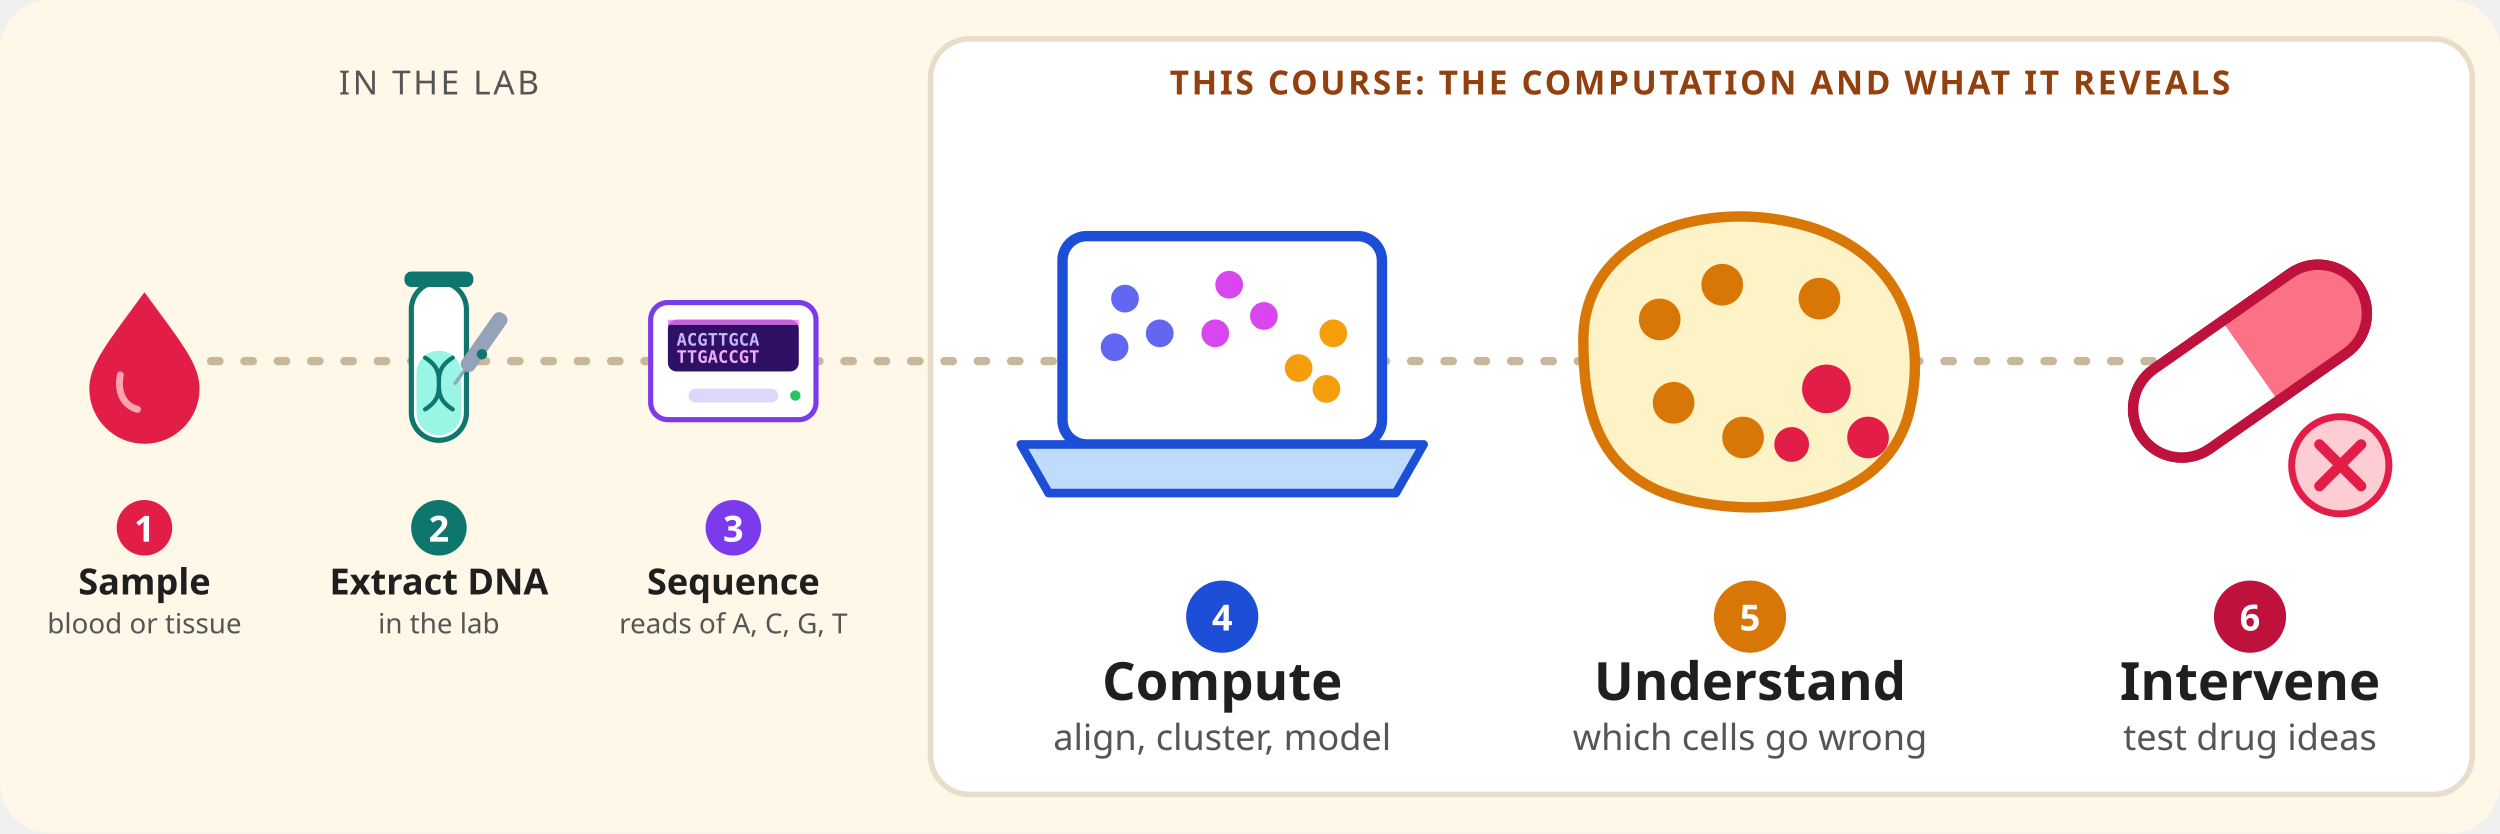
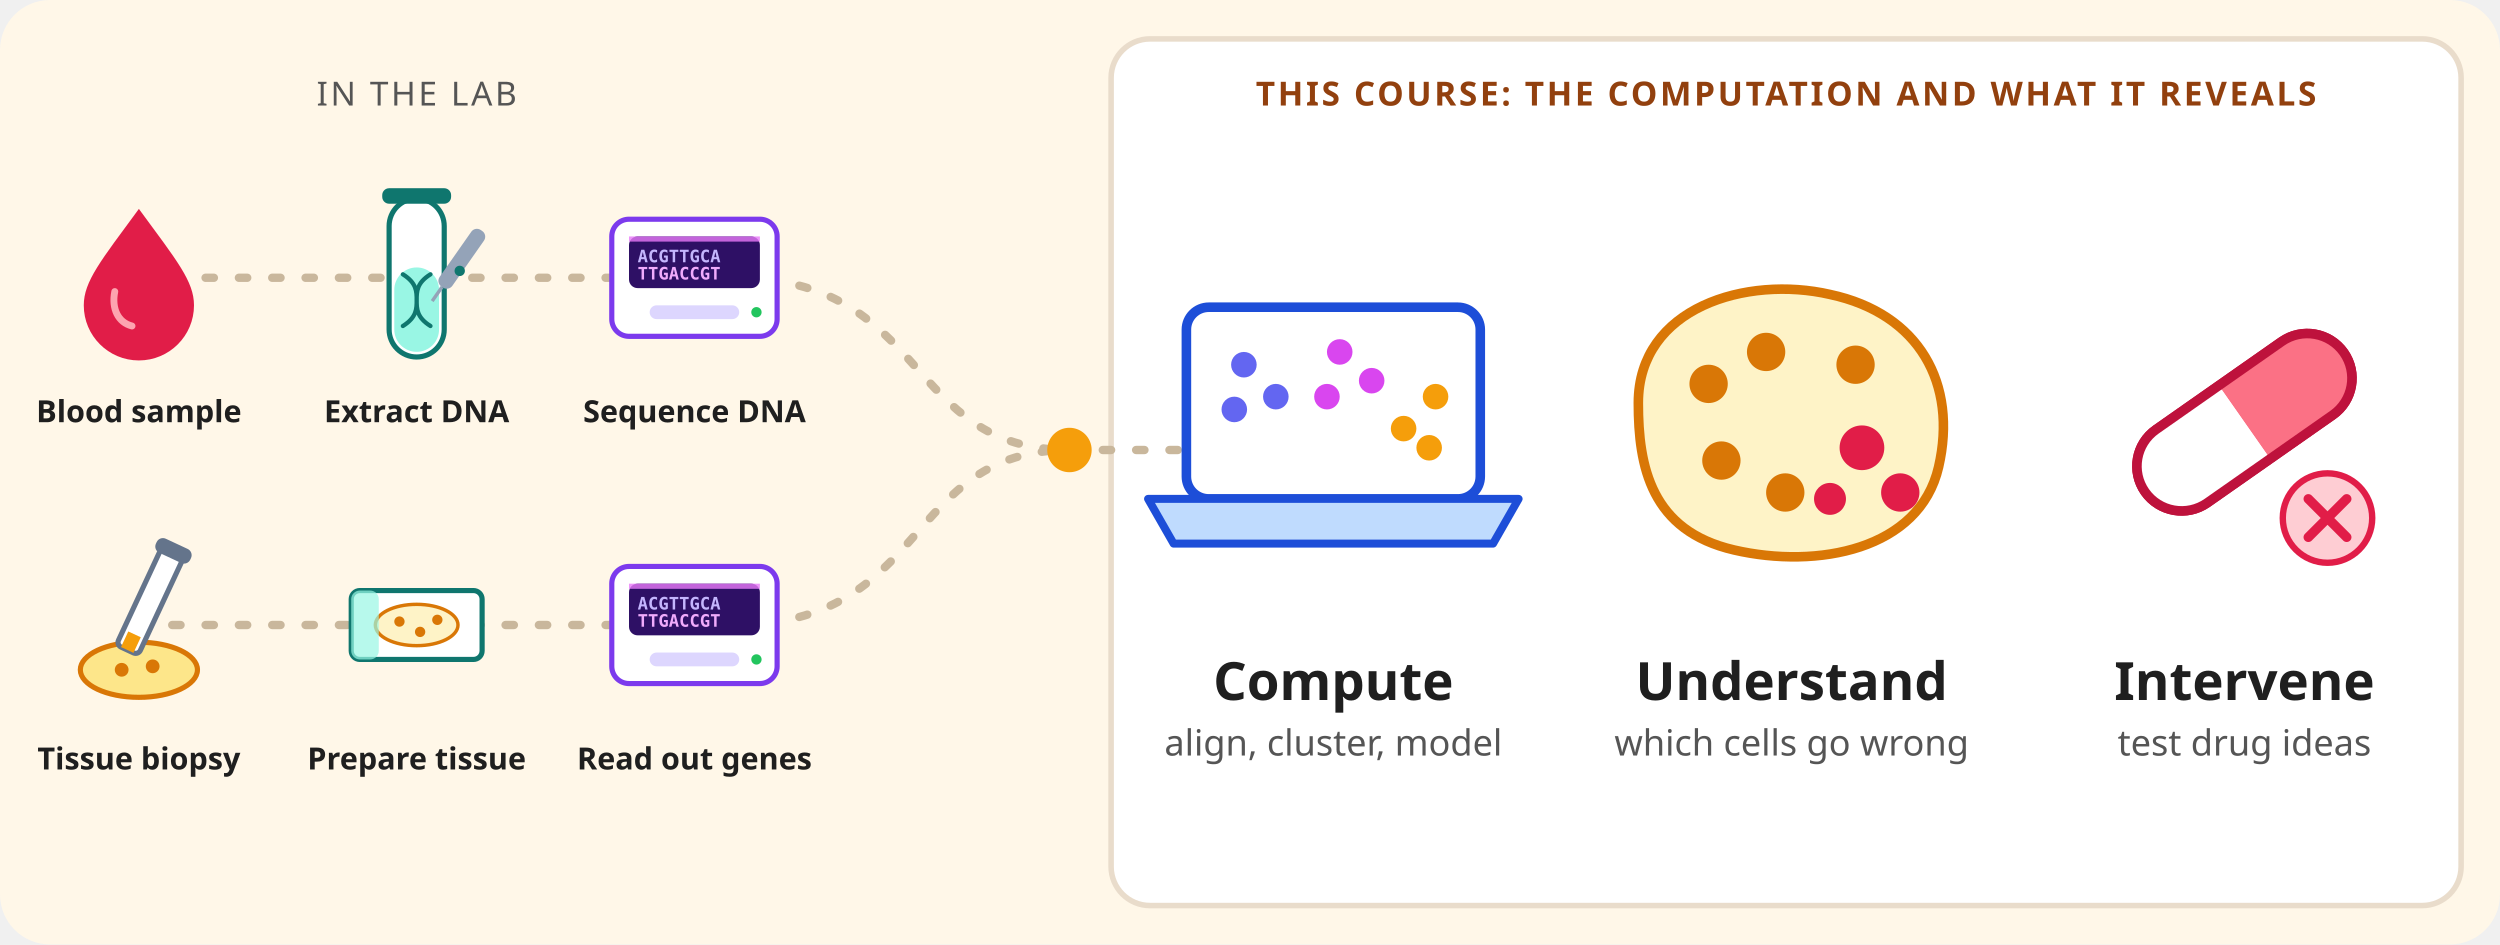
- <svg xmlns="http://www.w3.org/2000/svg" viewBox="0 0 900 300" role="img" aria-label="From a biological sample, to DNA extraction, to sequencing, to computation, to understanding disease, to drug response">
+ <svg xmlns="http://www.w3.org/2000/svg" viewBox="0 0 900 340" role="img" aria-label="A blood sample and a tissue biopsy are processed and sequenced, then merge into computation, understanding disease and drug response">
  <style>
.lbl{font:700 15px system-ui,sans-serif;fill:#1f1f1f;text-anchor:middle}
.sub{font:12px system-ui,sans-serif;fill:#555;text-anchor:middle}
.num{font:800 13px system-ui,sans-serif;fill:#fff;text-anchor:middle}
.path{fill:none;stroke:#c9b79c;stroke-width:3;stroke-dasharray:3 9;stroke-linecap:round;animation:flow 1.2s linear infinite}
.glow{opacity:0;animation:glow 9s linear infinite}
.dna{fill:none;stroke-width:2.5;stroke-linecap:round}
.mono{font:700 10px ui-monospace,Menlo,monospace}
.scan{animation:scan 2s ease-in-out infinite alternate}
.pulse{animation:pulse 1.5s ease-in-out infinite;transform-box:fill-box;transform-origin:center}
@keyframes flow{to{stroke-dashoffset:-12}}
@keyframes glow{0%,2%{opacity:0}6%,14%{opacity:.35}18%,100%{opacity:0}}
@keyframes scan{from{transform:translateY(0)}to{transform:translateY(20px)}}
@keyframes pulse{50%{transform:scale(1.35)}}
@media (prefers-reduced-motion:reduce){.path,.glow,.scan,.pulse{animation:none}.glow{opacity:.2}}
</style>
-   <rect width="900" height="300" rx="18" fill="#fff7e8" />
-   <rect x="335" y="14" width="555" height="272" rx="14" fill="#fff" stroke="#e9dccb" stroke-width="2" />
-   <text class="sub" x="612" y="34" style="font-weight:700;letter-spacing:.08em;fill:#92400e">THIS COURSE: THE COMPUTATION AND WHAT IT REVEALS</text>
-   <text class="sub" x="158" y="34" style="letter-spacing:.08em">IN THE LAB</text>
-   <path class="path" d="M52 130 L158 130 L264 130 C320 130 360 130 440 130 S560 130 630 130 S740 130 810 130" />
+   <rect width="900" height="340" rx="18" fill="#fff7e8" />
+   <rect x="400" y="14" width="486" height="312" rx="14" fill="#fff" stroke="#e9dccb" stroke-width="2" />
+   <text class="sub" x="643" y="38" style="font-weight:700;letter-spacing:.08em;fill:#92400e">THIS COURSE: THE COMPUTATION AND WHAT IT REVEALS</text>
+   <text class="sub" x="150" y="38" style="letter-spacing:.08em">IN THE LAB</text>
+   <path class="path" d="M50 100 H264" />
+   <path class="path" d="M50 225 H264" />
+   <path class="path" d="M264 100 C335 100 325 162 385 162" />
+   <path class="path" d="M264 225 C335 225 325 162 385 162" />
+   <path class="path" d="M385 162 H480" />
+   <circle cx="385" cy="162" r="8" fill="#f59e0b" />
  <g fill="#f59e0b">
-     <circle class="glow" cx="52" cy="130" r="38" style="animation-delay:0.0s" />
-     <circle class="glow" cx="158" cy="130" r="38" style="animation-delay:1.5s" />
-     <circle class="glow" cx="264" cy="130" r="38" style="animation-delay:3.0s" />
-     <circle class="glow" cx="440" cy="130" r="74" style="animation-delay:4.5s" />
-     <circle class="glow" cx="630" cy="130" r="74" style="animation-delay:6.0s" />
-     <circle class="glow" cx="810" cy="130" r="74" style="animation-delay:7.5s" />
+     <circle class="glow" cx="50" cy="100" r="38" style="animation-delay:0.0s" />
+     <circle class="glow" cx="150" cy="100" r="38" style="animation-delay:1.5s" />
+     <circle class="glow" cx="250" cy="100" r="38" style="animation-delay:3.0s" />
+     <circle class="glow" cx="50" cy="225" r="38" style="animation-delay:0.0s" />
+     <circle class="glow" cx="150" cy="225" r="38" style="animation-delay:1.5s" />
+     <circle class="glow" cx="250" cy="225" r="38" style="animation-delay:3.0s" />
+     <circle class="glow" cx="480" cy="152" r="70" style="animation-delay:4.5s" />
+     <circle class="glow" cx="645" cy="152" r="70" style="animation-delay:6.0s" />
+     <circle class="glow" cx="808" cy="152" r="70" style="animation-delay:7.5s" />
  </g>
-   <g transform="translate(52 130) scale(0.62)">
+   <g transform="translate(50 100) scale(.62)">
    <path d="M0-40C22-10 32 2 32 16A32 32 0 0 1-32 16C-32 2-22-10 0-40Z" fill="#e11d48" />
    <path d="M-14 8C-16 18-12 26-4 28" fill="none" stroke="#fda4af" stroke-width="4" stroke-linecap="round" />
  </g>
-   <g transform="translate(158 130) scale(0.62)">
+   <text class="lbl" x="50" y="152" style="font-size:11px">Blood sample</text>
+   <g transform="translate(150 100) scale(.62)">
    <rect x="-16" y="-46" width="32" height="92" rx="16" fill="#fff" stroke="#0f766e" stroke-width="3" />
    <rect x="-13" y="-6" width="26" height="49" rx="13" fill="#99f6e4" />
    <path class="dna" stroke="#0f766e" d="M-8 -2C8 8-8 18 8 28M8 -2C-8 8 8 18-8 28" />
    <rect x="-20" y="-52" width="40" height="9" rx="4" fill="#0f766e" />
    <g transform="translate(34 -30) rotate(35)">
      <rect width="9" height="40" rx="4" fill="#94a3b8" />
      <path d="M4.5 40v10" stroke="#94a3b8" stroke-width="2" />
    </g>
    <circle class="pulse" cx="25" cy="-4" r="3" fill="#0f766e" />
  </g>
-   <g transform="translate(264 130) scale(0.62)">
+   <text class="lbl" x="150" y="152" style="font-size:11px">Extract DNA</text>
+   <g transform="translate(250 100) scale(.62)">
    <rect x="-48" y="-34" width="96" height="68" rx="10" fill="#fff" stroke="#7c3aed" stroke-width="3" />
    <rect x="-38" y="-24" width="76" height="30" rx="5" fill="#2e1065" />
    <g class="mono" fill="#c4b5fd">
      <text x="-33" y="-9">ACGTTGCA</text>
      <text x="-33" y="1" fill="#f0abfc">TTGACCGT</text>
    </g>
    <rect x="-38" y="-24" width="76" height="3" fill="#e879f9" class="scan" opacity=".8" />
    <rect x="-26" y="16" width="52" height="8" rx="4" fill="#ddd6fe" />
    <circle cx="36" cy="20" r="3" fill="#22c55e" />
  </g>
-   <g transform="translate(440 130) scale(1.25)">
+   <text class="lbl" x="250" y="152" style="font-size:11px">Sequence DNA</text>
+   <g transform="translate(50 225) scale(.62)">
+     <ellipse cx="0" cy="26" rx="34" ry="16" fill="#fde68a" stroke="#d97706" stroke-width="3" />
+     <circle cx="-10" cy="26" r="4" fill="#d97706" />
+     <circle cx="8" cy="24" r="4" fill="#d97706" />
+     <g transform="rotate(25)">
+       <rect x="-7" y="-46" width="14" height="62" rx="3" fill="#fff" stroke="#64748b" stroke-width="3" />
+       <rect x="-11" y="-52" width="22" height="9" rx="4" fill="#64748b" />
+       <rect x="-4" y="6" width="8" height="10" fill="#f59e0b" />
+     </g>
+   </g>
+   <text class="lbl" x="50" y="277" style="font-size:11px">Tissue biopsy</text>
+   <g transform="translate(150 225) scale(.62)">
+     <rect x="-38" y="-20" width="76" height="40" rx="5" fill="#fff" stroke="#0f766e" stroke-width="3" />
+     <ellipse cx="0" cy="0" rx="24" ry="12" fill="#fef3c7" stroke="#d97706" stroke-width="2" />
+     <g fill="#d97706">
+       <circle cx="-10" cy="-2" r="3" />
+       <circle cx="2" cy="4" r="3" />
+       <circle cx="12" cy="-3" r="3" />
+     </g>
+     <rect x="-38" y="-20" width="16" height="40" rx="5" fill="#99f6e4" opacity=".7" />
+   </g>
+   <text class="lbl" x="150" y="277" style="font-size:11px">Prepare tissue</text>
+   <g transform="translate(250 225) scale(.62)">
+     <rect x="-48" y="-34" width="96" height="68" rx="10" fill="#fff" stroke="#7c3aed" stroke-width="3" />
+     <rect x="-38" y="-24" width="76" height="30" rx="5" fill="#2e1065" />
+     <g class="mono" fill="#c4b5fd">
+       <text x="-33" y="-9">ACGTTGCA</text>
+       <text x="-33" y="1" fill="#f0abfc">TTGACCGT</text>
+     </g>
+     <rect x="-38" y="-24" width="76" height="3" fill="#e879f9" class="scan" opacity=".8" />
+     <rect x="-26" y="16" width="52" height="8" rx="4" fill="#ddd6fe" />
+     <circle cx="36" cy="20" r="3" fill="#22c55e" />
+   </g>
+   <text class="lbl" x="250" y="277" style="font-size:11px">Read out genes</text>
+   <g transform="translate(480 152) scale(1.15)">
    <rect x="-46" y="-36" width="92" height="60" rx="7" fill="#fff" stroke="#1d4ed8" stroke-width="3" />
    <g fill="#6366f1">
      <circle cx="-28" cy="-18" r="4" />
      <circle cx="-18" cy="-8" r="4" />
      <circle cx="-31" cy="-4" r="4" />
    </g>
    <g fill="#d946ef">
      <circle cx="2" cy="-22" r="4" />
      <circle cx="12" cy="-13" r="4" />
      <circle cx="-2" cy="-8" r="4" />
    </g>
    <g fill="#f59e0b">
      <circle cx="22" cy="2" r="4" />
      <circle cx="32" cy="-8" r="4" />
      <circle cx="30" cy="8" r="4" />
    </g>
    <path d="M-58 24H58L50 38H-50Z" fill="#bfdbfe" stroke="#1d4ed8" stroke-width="2.5" stroke-linejoin="round" />
  </g>
-   <g transform="translate(630 130) scale(1.25)">
+   <text class="lbl" x="480" y="252" style="font-size:19px">Compute</text>
+   <text class="sub" x="480" y="272" style="font-size:13px">align, cluster, model</text>
+   <g transform="translate(645 152) scale(1.15)">
    <path d="M-48-6C-48-36-14-46 12-40C40-34 52-12 46 14C40 40 8 46-18 40C-44 34-48 14-48-6Z" fill="#fef3c7" stroke="#d97706" stroke-width="3" />
    <g fill="#d97706">
      <circle cx="-26" cy="-12" r="6" />
      <circle cx="-8" cy="-22" r="6" />
      <circle cx="-22" cy="12" r="6" />
      <circle cx="-2" cy="22" r="6" />
      <circle cx="20" cy="-18" r="6" />
    </g>
    <g fill="#e11d48">
      <circle class="pulse" cx="22" cy="8" r="7" />
      <circle class="pulse" cx="34" cy="22" r="6" style="animation-delay:.4s" />
      <circle class="pulse" cx="12" cy="24" r="5" style="animation-delay:.8s" />
    </g>
  </g>
-   <g transform="translate(810 130) scale(1.25)">
+   <text class="lbl" x="645" y="252" style="font-size:19px">Understand</text>
+   <text class="sub" x="645" y="272" style="font-size:13px">which cells go wrong</text>
+   <g transform="translate(808 152) scale(1.15)">
    <g transform="rotate(-35)">
      <rect x="-38" y="-14" width="76" height="28" rx="14" fill="#fff" stroke="#be123c" stroke-width="3" />
      <path d="M0-14H24A14 14 0 0 1 24 14H0Z" fill="#fb7185" />
      <path d="M-38 0a14 14 0 0 1 14-14H0V14H-24A14 14 0 0 1-38 0Z" fill="#fff" />
      <rect x="-38" y="-14" width="76" height="28" rx="14" fill="none" stroke="#be123c" stroke-width="3" />
    </g>
    <g transform="translate(26 30)">
      <circle r="14" fill="#fecdd3" stroke="#e11d48" stroke-width="2" />
      <path d="M-6-6L6 6M6-6L-6 6" stroke="#e11d48" stroke-width="3" stroke-linecap="round" />
    </g>
  </g>
-   <g transform="translate(52 190)">
-     <circle r="10" fill="#e11d48" />
-     <text class="num" y="5">1</text>
-   </g>
-   <text class="lbl" x="52" y="214" style="font-size:13px">Sample</text>
-   <text class="sub" x="52" y="228" style="font-size:10px">blood or tissue</text>
-   <g transform="translate(158 190)">
-     <circle r="10" fill="#0f766e" />
-     <text class="num" y="5">2</text>
-   </g>
-   <text class="lbl" x="158" y="214" style="font-size:13px">Extract DNA</text>
-   <text class="sub" x="158" y="228" style="font-size:10px">in the lab</text>
-   <g transform="translate(264 190)">
-     <circle r="10" fill="#7c3aed" />
-     <text class="num" y="5">3</text>
-   </g>
-   <text class="lbl" x="264" y="214" style="font-size:13px">Sequence</text>
-   <text class="sub" x="264" y="228" style="font-size:10px">reads of A, C, G, T</text>
-   <g transform="translate(440 222)">
-     <circle r="13" fill="#1d4ed8" />
-     <text class="num" y="5">4</text>
-   </g>
-   <text class="lbl" x="440" y="252" style="font-size:19px">Compute</text>
-   <text class="sub" x="440" y="270" style="font-size:13px">align, cluster, model</text>
-   <g transform="translate(630 222)">
-     <circle r="13" fill="#d97706" />
-     <text class="num" y="5">5</text>
-   </g>
-   <text class="lbl" x="630" y="252" style="font-size:19px">Understand</text>
-   <text class="sub" x="630" y="270" style="font-size:13px">which cells go wrong</text>
-   <g transform="translate(810 222)">
-     <circle r="13" fill="#be123c" />
-     <text class="num" y="5">6</text>
-   </g>
-   <text class="lbl" x="810" y="252" style="font-size:19px">Intervene</text>
-   <text class="sub" x="810" y="270" style="font-size:13px">test drug ideas</text>
+   <text class="lbl" x="808" y="252" style="font-size:19px">Intervene</text>
+   <text class="sub" x="808" y="272" style="font-size:13px">test drug ideas</text>
</svg>
